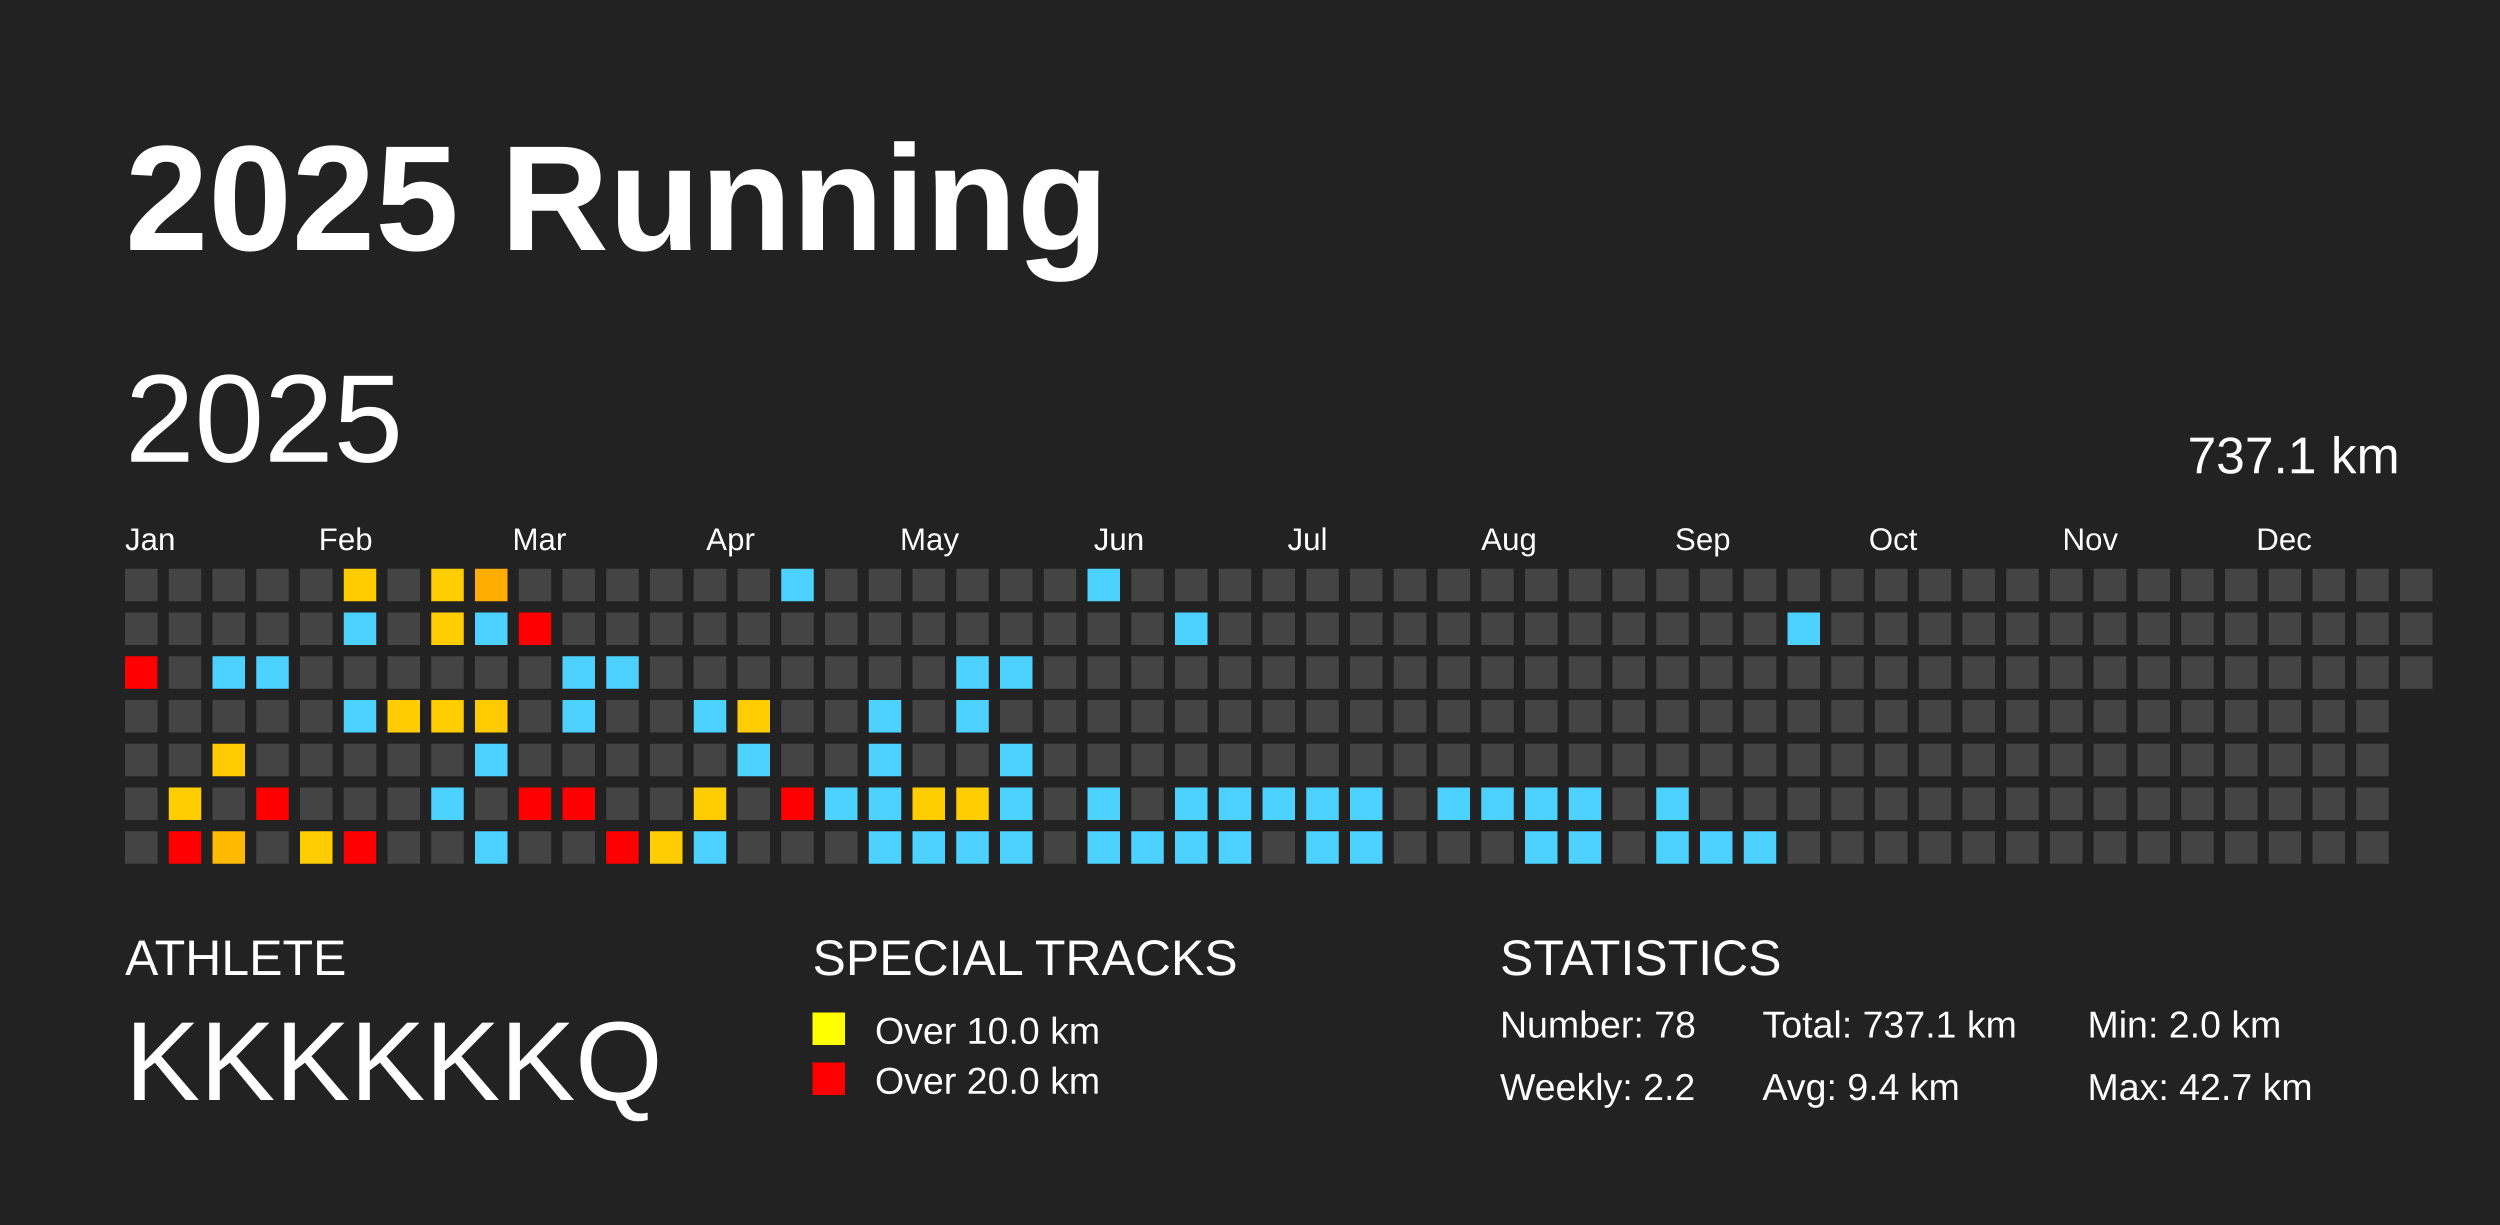
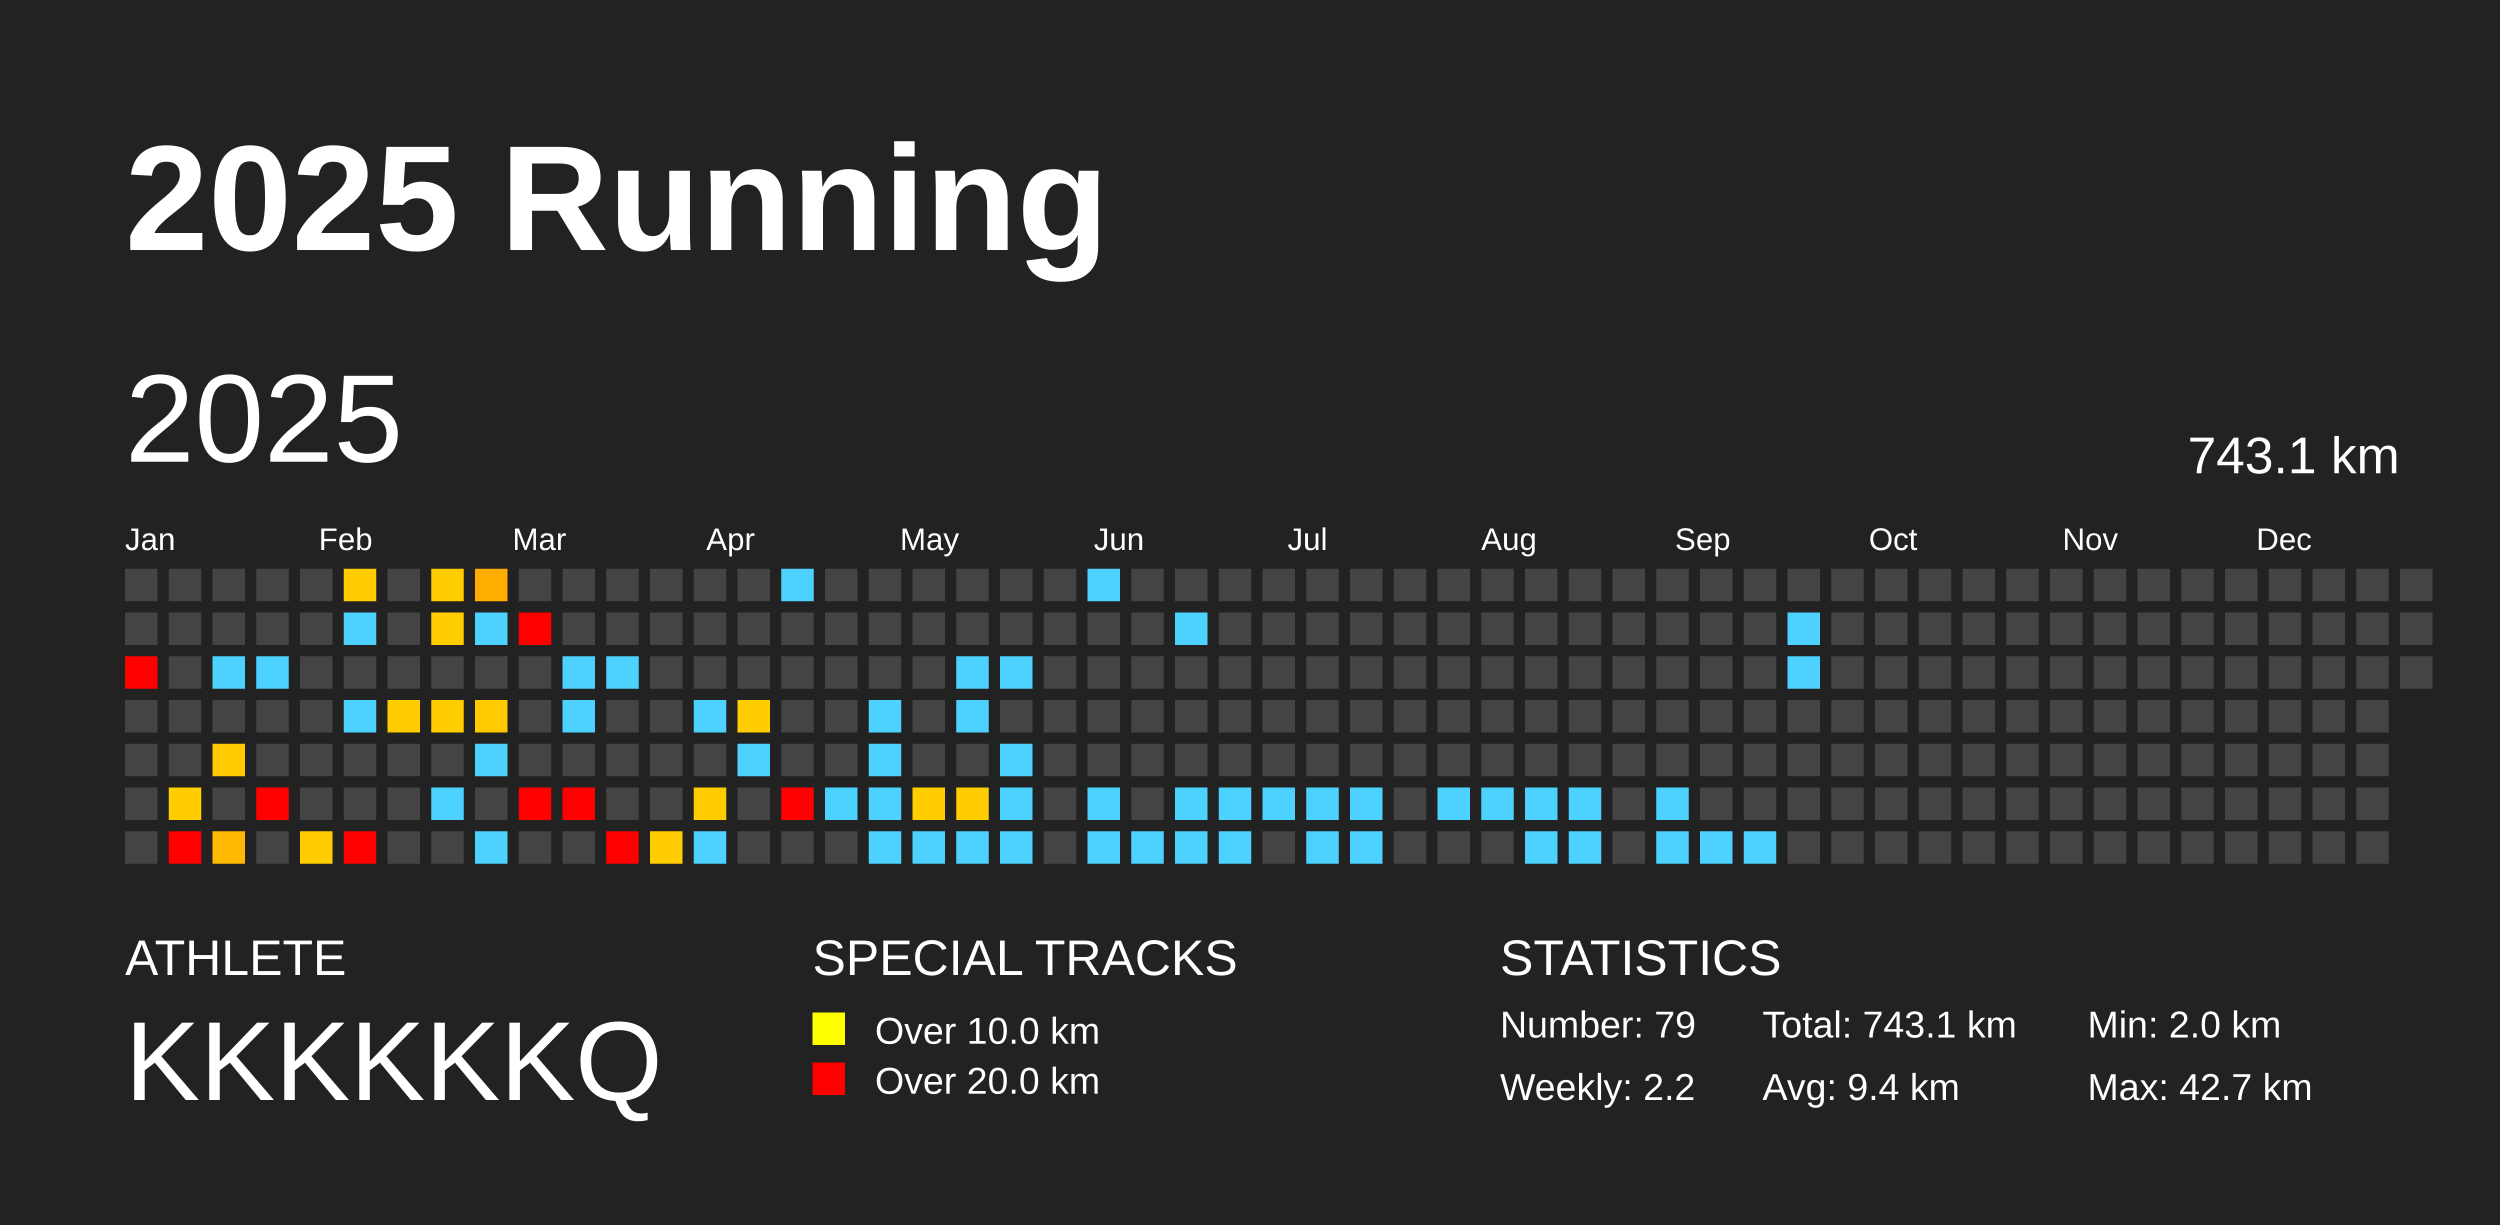
<svg xmlns="http://www.w3.org/2000/svg" baseProfile="full" height="98mm" version="1.1" viewBox="0,0,200,98" width="200mm">
  <defs />
  <rect fill="#222222" height="98" width="200" x="0" y="0" />
  <text fill="#FFFFFF" style="font-size:12px; font-family:Arial; font-weight:bold;" x="10" y="20">2025 Running</text>
  <text fill="#FFFFFF" style="font-size:4px; font-family:Arial" x="10" y="78">ATHLETE</text>
  <text fill="#FFFFFF" style="font-size:9px; font-family:Arial" x="10" y="88">KKKKKKQ</text>
  <text fill="#FFFFFF" style="font-size:4px; font-family:Arial" x="65" y="78">SPECIAL TRACKS</text>
  <rect fill="yellow" height="2.6" width="2.6" x="65" y="81" />
  <text fill="#FFFFFF" style="font-size:3px; font-family:Arial" x="70" y="83.5">Over 10.0 km</text>
  <rect fill="red" height="2.6" width="2.6" x="65" y="85" />
  <text fill="#FFFFFF" style="font-size:3px; font-family:Arial" x="70" y="87.5">Over 20.0 km</text>
  <text fill="#FFFFFF" style="font-size:4px; font-family:Arial" x="120" y="78">STATISTICS</text>
-   <text fill="#FFFFFF" style="font-size:3px; font-family:Arial" x="120" y="83">Number: 78</text>
+   <text fill="#FFFFFF" style="font-size:3px; font-family:Arial" x="120" y="83">Number: 79</text>
  <text fill="#FFFFFF" style="font-size:3px; font-family:Arial" x="120" y="88">Weekly: 2.2</text>
-   <text fill="#FFFFFF" style="font-size:3px; font-family:Arial" x="141" y="83">Total: 737.1 km</text>
+   <text fill="#FFFFFF" style="font-size:3px; font-family:Arial" x="141" y="83">Total: 743.1 km</text>
  <text fill="#FFFFFF" style="font-size:3px; font-family:Arial" x="141" y="88">Avg: 9.4 km</text>
  <text fill="#FFFFFF" style="font-size:3px; font-family:Arial" x="167" y="83">Min: 2.0 km</text>
  <text fill="#FFFFFF" style="font-size:3px; font-family:Arial" x="167" y="88">Max: 42.7 km</text>
  <text dominant-baseline="hanging" fill="#FFFFFF" style="font-size:10.0px; font-family:Arial;" x="10" y="30">2025</text>
-   <text dominant-baseline="hanging" fill="#FFFFFF" style="font-size:4.125px; font-family:Arial;" x="175" y="35">737.1 km</text>
+   <text dominant-baseline="hanging" fill="#FFFFFF" style="font-size:4.125px; font-family:Arial;" x="175" y="35">743.1 km</text>
  <text fill="#FFFFFF" style="font-size:2.5px; font-family:Arial" x="10.0" y="44">Jan</text>
  <text fill="#FFFFFF" style="font-size:2.5px; font-family:Arial" x="25.5" y="44">Feb</text>
  <text fill="#FFFFFF" style="font-size:2.5px; font-family:Arial" x="41.0" y="44">Mar</text>
  <text fill="#FFFFFF" style="font-size:2.5px; font-family:Arial" x="56.5" y="44">Apr</text>
  <text fill="#FFFFFF" style="font-size:2.5px; font-family:Arial" x="72.0" y="44">May</text>
  <text fill="#FFFFFF" style="font-size:2.5px; font-family:Arial" x="87.5" y="44">Jun</text>
  <text fill="#FFFFFF" style="font-size:2.5px; font-family:Arial" x="103.0" y="44">Jul</text>
  <text fill="#FFFFFF" style="font-size:2.5px; font-family:Arial" x="118.5" y="44">Aug</text>
  <text fill="#FFFFFF" style="font-size:2.5px; font-family:Arial" x="134.0" y="44">Sep</text>
  <text fill="#FFFFFF" style="font-size:2.5px; font-family:Arial" x="149.5" y="44">Oct</text>
  <text fill="#FFFFFF" style="font-size:2.5px; font-family:Arial" x="165.0" y="44">Nov</text>
  <text fill="#FFFFFF" style="font-size:2.5px; font-family:Arial" x="180.5" y="44">Dec</text>
  <rect fill="#444444" height="2.6" width="2.6" x="10.0" y="45.5" />
  <rect fill="#444444" height="2.6" width="2.6" x="10.0" y="49.0" />
  <rect fill="red" height="2.6" width="2.6" x="10.0" y="52.5" />
  <rect fill="#444444" height="2.6" width="2.6" x="10.0" y="56.0" />
  <rect fill="#444444" height="2.6" width="2.6" x="10.0" y="59.5" />
  <rect fill="#444444" height="2.6" width="2.6" x="10.0" y="63.0" />
  <rect fill="#444444" height="2.6" width="2.6" x="10.0" y="66.5" />
  <rect fill="#444444" height="2.6" width="2.6" x="13.5" y="45.5" />
  <rect fill="#444444" height="2.6" width="2.6" x="13.5" y="49.0" />
  <rect fill="#444444" height="2.6" width="2.6" x="13.5" y="52.5" />
  <rect fill="#444444" height="2.6" width="2.6" x="13.5" y="56.0" />
  <rect fill="#444444" height="2.6" width="2.6" x="13.5" y="59.5" />
  <rect fill="#ffcd00" height="2.6" width="2.6" x="13.5" y="63.0" />
  <rect fill="red" height="2.6" width="2.6" x="13.5" y="66.5" />
  <rect fill="#444444" height="2.6" width="2.6" x="17.0" y="45.5" />
  <rect fill="#444444" height="2.6" width="2.6" x="17.0" y="49.0" />
  <rect fill="#4dd2ff" height="2.6" width="2.6" x="17.0" y="52.5" />
  <rect fill="#444444" height="2.6" width="2.6" x="17.0" y="56.0" />
  <rect fill="#ffcb00" height="2.6" width="2.6" x="17.0" y="59.5" />
  <rect fill="#444444" height="2.6" width="2.6" x="17.0" y="63.0" />
  <rect fill="#ffb900" height="2.6" width="2.6" x="17.0" y="66.5" />
  <rect fill="#444444" height="2.6" width="2.6" x="20.5" y="45.5" />
  <rect fill="#444444" height="2.6" width="2.6" x="20.5" y="49.0" />
  <rect fill="#4dd2ff" height="2.6" width="2.6" x="20.5" y="52.5" />
  <rect fill="#444444" height="2.6" width="2.6" x="20.5" y="56.0" />
  <rect fill="#444444" height="2.6" width="2.6" x="20.5" y="59.5" />
  <rect fill="red" height="2.6" width="2.6" x="20.5" y="63.0" />
  <rect fill="#444444" height="2.6" width="2.6" x="20.5" y="66.5" />
  <rect fill="#444444" height="2.6" width="2.6" x="24.0" y="45.5" />
  <rect fill="#444444" height="2.6" width="2.6" x="24.0" y="49.0" />
  <rect fill="#444444" height="2.6" width="2.6" x="24.0" y="52.5" />
  <rect fill="#444444" height="2.6" width="2.6" x="24.0" y="56.0" />
  <rect fill="#444444" height="2.6" width="2.6" x="24.0" y="59.5" />
  <rect fill="#444444" height="2.6" width="2.6" x="24.0" y="63.0" />
  <rect fill="#ffcd00" height="2.6" width="2.6" x="24.0" y="66.5" />
  <rect fill="#ffcc00" height="2.6" width="2.6" x="27.5" y="45.5" />
  <rect fill="#4dd2ff" height="2.6" width="2.6" x="27.5" y="49.0" />
  <rect fill="#444444" height="2.6" width="2.6" x="27.5" y="52.5" />
  <rect fill="#4dd2ff" height="2.6" width="2.6" x="27.5" y="56.0" />
  <rect fill="#444444" height="2.6" width="2.6" x="27.5" y="59.5" />
  <rect fill="#444444" height="2.6" width="2.6" x="27.5" y="63.0" />
  <rect fill="red" height="2.6" width="2.6" x="27.5" y="66.5" />
  <rect fill="#444444" height="2.6" width="2.6" x="31.0" y="45.5" />
  <rect fill="#444444" height="2.6" width="2.6" x="31.0" y="49.0" />
  <rect fill="#444444" height="2.6" width="2.6" x="31.0" y="52.5" />
  <rect fill="#ffcc00" height="2.6" width="2.6" x="31.0" y="56.0" />
  <rect fill="#444444" height="2.6" width="2.6" x="31.0" y="59.5" />
  <rect fill="#444444" height="2.6" width="2.6" x="31.0" y="63.0" />
  <rect fill="#444444" height="2.6" width="2.6" x="31.0" y="66.5" />
  <rect fill="#ffcd00" height="2.6" width="2.6" x="34.5" y="45.5" />
  <rect fill="#ffcd00" height="2.6" width="2.6" x="34.5" y="49.0" />
  <rect fill="#444444" height="2.6" width="2.6" x="34.5" y="52.5" />
  <rect fill="#ffcd00" height="2.6" width="2.6" x="34.5" y="56.0" />
  <rect fill="#444444" height="2.6" width="2.6" x="34.5" y="59.5" />
  <rect fill="#4dd2ff" height="2.6" width="2.6" x="34.5" y="63.0" />
  <rect fill="#444444" height="2.6" width="2.6" x="34.5" y="66.5" />
  <rect fill="#ffad00" height="2.6" width="2.6" x="38.0" y="45.5" />
  <rect fill="#4dd2ff" height="2.6" width="2.6" x="38.0" y="49.0" />
  <rect fill="#444444" height="2.6" width="2.6" x="38.0" y="52.5" />
  <rect fill="#ffcb00" height="2.6" width="2.6" x="38.0" y="56.0" />
  <rect fill="#4dd2ff" height="2.6" width="2.6" x="38.0" y="59.5" />
  <rect fill="#444444" height="2.6" width="2.6" x="38.0" y="63.0" />
  <rect fill="#4dd2ff" height="2.6" width="2.6" x="38.0" y="66.5" />
  <rect fill="#444444" height="2.6" width="2.6" x="41.5" y="45.5" />
  <rect fill="red" height="2.6" width="2.6" x="41.5" y="49.0" />
  <rect fill="#444444" height="2.6" width="2.6" x="41.5" y="52.5" />
  <rect fill="#444444" height="2.6" width="2.6" x="41.5" y="56.0" />
  <rect fill="#444444" height="2.6" width="2.6" x="41.5" y="59.5" />
  <rect fill="red" height="2.6" width="2.6" x="41.5" y="63.0" />
  <rect fill="#444444" height="2.6" width="2.6" x="41.5" y="66.5" />
  <rect fill="#444444" height="2.6" width="2.6" x="45.0" y="45.5" />
  <rect fill="#444444" height="2.6" width="2.6" x="45.0" y="49.0" />
  <rect fill="#4dd2ff" height="2.6" width="2.6" x="45.0" y="52.5" />
  <rect fill="#4dd2ff" height="2.6" width="2.6" x="45.0" y="56.0" />
  <rect fill="#444444" height="2.6" width="2.6" x="45.0" y="59.5" />
  <rect fill="red" height="2.6" width="2.6" x="45.0" y="63.0" />
  <rect fill="#444444" height="2.6" width="2.6" x="45.0" y="66.5" />
  <rect fill="#444444" height="2.6" width="2.6" x="48.5" y="45.5" />
  <rect fill="#444444" height="2.6" width="2.6" x="48.5" y="49.0" />
  <rect fill="#4dd2ff" height="2.6" width="2.6" x="48.5" y="52.5" />
  <rect fill="#444444" height="2.6" width="2.6" x="48.5" y="56.0" />
  <rect fill="#444444" height="2.6" width="2.6" x="48.5" y="59.5" />
  <rect fill="#444444" height="2.6" width="2.6" x="48.5" y="63.0" />
  <rect fill="red" height="2.6" width="2.6" x="48.5" y="66.5" />
  <rect fill="#444444" height="2.6" width="2.6" x="52.0" y="45.5" />
  <rect fill="#444444" height="2.6" width="2.6" x="52.0" y="49.0" />
  <rect fill="#444444" height="2.6" width="2.6" x="52.0" y="52.5" />
  <rect fill="#444444" height="2.6" width="2.6" x="52.0" y="56.0" />
  <rect fill="#444444" height="2.6" width="2.6" x="52.0" y="59.5" />
  <rect fill="#444444" height="2.6" width="2.6" x="52.0" y="63.0" />
  <rect fill="#ffcd00" height="2.6" width="2.6" x="52.0" y="66.5" />
  <rect fill="#444444" height="2.6" width="2.6" x="55.5" y="45.5" />
  <rect fill="#444444" height="2.6" width="2.6" x="55.5" y="49.0" />
  <rect fill="#444444" height="2.6" width="2.6" x="55.5" y="52.5" />
  <rect fill="#4dd2ff" height="2.6" width="2.6" x="55.5" y="56.0" />
  <rect fill="#444444" height="2.6" width="2.6" x="55.5" y="59.5" />
  <rect fill="#ffcd00" height="2.6" width="2.6" x="55.5" y="63.0" />
  <rect fill="#4dd2ff" height="2.6" width="2.6" x="55.5" y="66.5" />
  <rect fill="#444444" height="2.6" width="2.6" x="59.0" y="45.5" />
  <rect fill="#444444" height="2.6" width="2.6" x="59.0" y="49.0" />
  <rect fill="#444444" height="2.6" width="2.6" x="59.0" y="52.5" />
  <rect fill="#ffcd00" height="2.6" width="2.6" x="59.0" y="56.0" />
  <rect fill="#4dd2ff" height="2.6" width="2.6" x="59.0" y="59.5" />
  <rect fill="#444444" height="2.6" width="2.6" x="59.0" y="63.0" />
  <rect fill="#444444" height="2.6" width="2.6" x="59.0" y="66.5" />
  <rect fill="#4dd2ff" height="2.6" width="2.6" x="62.5" y="45.5" />
  <rect fill="#444444" height="2.6" width="2.6" x="62.5" y="49.0" />
  <rect fill="#444444" height="2.6" width="2.6" x="62.5" y="52.5" />
  <rect fill="#444444" height="2.6" width="2.6" x="62.5" y="56.0" />
  <rect fill="#444444" height="2.6" width="2.6" x="62.5" y="59.5" />
  <rect fill="red" height="2.6" width="2.6" x="62.5" y="63.0" />
  <rect fill="#444444" height="2.6" width="2.6" x="62.5" y="66.5" />
  <rect fill="#444444" height="2.6" width="2.6" x="66.0" y="45.5" />
  <rect fill="#444444" height="2.6" width="2.6" x="66.0" y="49.0" />
  <rect fill="#444444" height="2.6" width="2.6" x="66.0" y="52.5" />
  <rect fill="#444444" height="2.6" width="2.6" x="66.0" y="56.0" />
  <rect fill="#444444" height="2.6" width="2.6" x="66.0" y="59.5" />
  <rect fill="#4dd2ff" height="2.6" width="2.6" x="66.0" y="63.0" />
  <rect fill="#444444" height="2.6" width="2.6" x="66.0" y="66.5" />
  <rect fill="#444444" height="2.6" width="2.6" x="69.5" y="45.5" />
  <rect fill="#444444" height="2.6" width="2.6" x="69.5" y="49.0" />
  <rect fill="#444444" height="2.6" width="2.6" x="69.5" y="52.5" />
  <rect fill="#4dd2ff" height="2.6" width="2.6" x="69.5" y="56.0" />
  <rect fill="#4dd2ff" height="2.6" width="2.6" x="69.5" y="59.5" />
  <rect fill="#4dd2ff" height="2.6" width="2.6" x="69.5" y="63.0" />
  <rect fill="#4dd2ff" height="2.6" width="2.6" x="69.5" y="66.5" />
  <rect fill="#444444" height="2.6" width="2.6" x="73.0" y="45.5" />
  <rect fill="#444444" height="2.6" width="2.6" x="73.0" y="49.0" />
  <rect fill="#444444" height="2.6" width="2.6" x="73.0" y="52.5" />
  <rect fill="#444444" height="2.6" width="2.6" x="73.0" y="56.0" />
  <rect fill="#444444" height="2.6" width="2.6" x="73.0" y="59.5" />
  <rect fill="#ffcd00" height="2.6" width="2.6" x="73.0" y="63.0" />
  <rect fill="#4dd2ff" height="2.6" width="2.6" x="73.0" y="66.5" />
  <rect fill="#444444" height="2.6" width="2.6" x="76.5" y="45.5" />
  <rect fill="#444444" height="2.6" width="2.6" x="76.5" y="49.0" />
  <rect fill="#4dd2ff" height="2.6" width="2.6" x="76.5" y="52.5" />
  <rect fill="#4dd2ff" height="2.6" width="2.6" x="76.5" y="56.0" />
  <rect fill="#444444" height="2.6" width="2.6" x="76.5" y="59.5" />
  <rect fill="#ffcd00" height="2.6" width="2.6" x="76.5" y="63.0" />
  <rect fill="#4dd2ff" height="2.6" width="2.6" x="76.5" y="66.5" />
  <rect fill="#444444" height="2.6" width="2.6" x="80.0" y="45.5" />
  <rect fill="#444444" height="2.6" width="2.6" x="80.0" y="49.0" />
  <rect fill="#4dd2ff" height="2.6" width="2.6" x="80.0" y="52.5" />
  <rect fill="#444444" height="2.6" width="2.6" x="80.0" y="56.0" />
  <rect fill="#4dd2ff" height="2.6" width="2.6" x="80.0" y="59.5" />
  <rect fill="#4dd2ff" height="2.6" width="2.6" x="80.0" y="63.0" />
  <rect fill="#4dd2ff" height="2.6" width="2.6" x="80.0" y="66.5" />
  <rect fill="#444444" height="2.6" width="2.6" x="83.5" y="45.5" />
  <rect fill="#444444" height="2.6" width="2.6" x="83.5" y="49.0" />
  <rect fill="#444444" height="2.6" width="2.6" x="83.5" y="52.5" />
  <rect fill="#444444" height="2.6" width="2.6" x="83.5" y="56.0" />
  <rect fill="#444444" height="2.6" width="2.6" x="83.5" y="59.5" />
  <rect fill="#444444" height="2.6" width="2.6" x="83.5" y="63.0" />
  <rect fill="#444444" height="2.6" width="2.6" x="83.5" y="66.5" />
  <rect fill="#4dd2ff" height="2.6" width="2.6" x="87.0" y="45.5" />
  <rect fill="#444444" height="2.6" width="2.6" x="87.0" y="49.0" />
  <rect fill="#444444" height="2.6" width="2.6" x="87.0" y="52.5" />
  <rect fill="#444444" height="2.6" width="2.6" x="87.0" y="56.0" />
  <rect fill="#444444" height="2.6" width="2.6" x="87.0" y="59.5" />
  <rect fill="#4dd2ff" height="2.6" width="2.6" x="87.0" y="63.0" />
  <rect fill="#4dd2ff" height="2.6" width="2.6" x="87.0" y="66.5" />
  <rect fill="#444444" height="2.6" width="2.6" x="90.5" y="45.5" />
  <rect fill="#444444" height="2.6" width="2.6" x="90.5" y="49.0" />
  <rect fill="#444444" height="2.6" width="2.6" x="90.5" y="52.5" />
  <rect fill="#444444" height="2.6" width="2.6" x="90.5" y="56.0" />
  <rect fill="#444444" height="2.6" width="2.6" x="90.5" y="59.5" />
  <rect fill="#444444" height="2.6" width="2.6" x="90.5" y="63.0" />
  <rect fill="#4dd2ff" height="2.6" width="2.6" x="90.5" y="66.5" />
  <rect fill="#444444" height="2.6" width="2.6" x="94.0" y="45.5" />
  <rect fill="#4dd2ff" height="2.6" width="2.6" x="94.0" y="49.0" />
  <rect fill="#444444" height="2.6" width="2.6" x="94.0" y="52.5" />
  <rect fill="#444444" height="2.6" width="2.6" x="94.0" y="56.0" />
  <rect fill="#444444" height="2.6" width="2.6" x="94.0" y="59.5" />
  <rect fill="#4dd2ff" height="2.6" width="2.6" x="94.0" y="63.0" />
  <rect fill="#4dd2ff" height="2.6" width="2.6" x="94.0" y="66.5" />
  <rect fill="#444444" height="2.6" width="2.6" x="97.5" y="45.5" />
  <rect fill="#444444" height="2.6" width="2.6" x="97.5" y="49.0" />
  <rect fill="#444444" height="2.6" width="2.6" x="97.5" y="52.5" />
  <rect fill="#444444" height="2.6" width="2.6" x="97.5" y="56.0" />
  <rect fill="#444444" height="2.6" width="2.6" x="97.5" y="59.5" />
  <rect fill="#4dd2ff" height="2.6" width="2.6" x="97.5" y="63.0" />
  <rect fill="#4dd2ff" height="2.6" width="2.6" x="97.5" y="66.5" />
  <rect fill="#444444" height="2.6" width="2.6" x="101.0" y="45.5" />
  <rect fill="#444444" height="2.6" width="2.6" x="101.0" y="49.0" />
  <rect fill="#444444" height="2.6" width="2.6" x="101.0" y="52.5" />
  <rect fill="#444444" height="2.6" width="2.6" x="101.0" y="56.0" />
  <rect fill="#444444" height="2.6" width="2.6" x="101.0" y="59.5" />
  <rect fill="#4dd2ff" height="2.6" width="2.6" x="101.0" y="63.0" />
  <rect fill="#444444" height="2.6" width="2.6" x="101.0" y="66.5" />
  <rect fill="#444444" height="2.6" width="2.6" x="104.5" y="45.5" />
  <rect fill="#444444" height="2.6" width="2.6" x="104.5" y="49.0" />
  <rect fill="#444444" height="2.6" width="2.6" x="104.5" y="52.5" />
  <rect fill="#444444" height="2.6" width="2.6" x="104.5" y="56.0" />
  <rect fill="#444444" height="2.6" width="2.6" x="104.5" y="59.5" />
  <rect fill="#4dd2ff" height="2.6" width="2.6" x="104.5" y="63.0" />
  <rect fill="#4dd2ff" height="2.6" width="2.6" x="104.5" y="66.5" />
  <rect fill="#444444" height="2.6" width="2.6" x="108.0" y="45.5" />
  <rect fill="#444444" height="2.6" width="2.6" x="108.0" y="49.0" />
  <rect fill="#444444" height="2.6" width="2.6" x="108.0" y="52.5" />
  <rect fill="#444444" height="2.6" width="2.6" x="108.0" y="56.0" />
  <rect fill="#444444" height="2.6" width="2.6" x="108.0" y="59.5" />
  <rect fill="#4dd2ff" height="2.6" width="2.6" x="108.0" y="63.0" />
  <rect fill="#4dd2ff" height="2.6" width="2.6" x="108.0" y="66.5" />
  <rect fill="#444444" height="2.6" width="2.6" x="111.5" y="45.5" />
  <rect fill="#444444" height="2.6" width="2.6" x="111.5" y="49.0" />
  <rect fill="#444444" height="2.6" width="2.6" x="111.5" y="52.5" />
  <rect fill="#444444" height="2.6" width="2.6" x="111.5" y="56.0" />
  <rect fill="#444444" height="2.6" width="2.6" x="111.5" y="59.5" />
  <rect fill="#444444" height="2.6" width="2.6" x="111.5" y="63.0" />
  <rect fill="#444444" height="2.6" width="2.6" x="111.5" y="66.5" />
  <rect fill="#444444" height="2.6" width="2.6" x="115.0" y="45.5" />
  <rect fill="#444444" height="2.6" width="2.6" x="115.0" y="49.0" />
  <rect fill="#444444" height="2.6" width="2.6" x="115.0" y="52.5" />
  <rect fill="#444444" height="2.6" width="2.6" x="115.0" y="56.0" />
  <rect fill="#444444" height="2.6" width="2.6" x="115.0" y="59.5" />
  <rect fill="#4dd2ff" height="2.6" width="2.6" x="115.0" y="63.0" />
  <rect fill="#444444" height="2.6" width="2.6" x="115.0" y="66.5" />
  <rect fill="#444444" height="2.6" width="2.6" x="118.5" y="45.5" />
  <rect fill="#444444" height="2.6" width="2.6" x="118.5" y="49.0" />
  <rect fill="#444444" height="2.6" width="2.6" x="118.5" y="52.5" />
  <rect fill="#444444" height="2.6" width="2.6" x="118.5" y="56.0" />
  <rect fill="#444444" height="2.6" width="2.6" x="118.5" y="59.5" />
  <rect fill="#4dd2ff" height="2.6" width="2.6" x="118.5" y="63.0" />
  <rect fill="#444444" height="2.6" width="2.6" x="118.5" y="66.5" />
  <rect fill="#444444" height="2.6" width="2.6" x="122.0" y="45.5" />
  <rect fill="#444444" height="2.6" width="2.6" x="122.0" y="49.0" />
  <rect fill="#444444" height="2.6" width="2.6" x="122.0" y="52.5" />
  <rect fill="#444444" height="2.6" width="2.6" x="122.0" y="56.0" />
  <rect fill="#444444" height="2.6" width="2.6" x="122.0" y="59.5" />
  <rect fill="#4dd2ff" height="2.6" width="2.6" x="122.0" y="63.0" />
  <rect fill="#4dd2ff" height="2.6" width="2.6" x="122.0" y="66.5" />
  <rect fill="#444444" height="2.6" width="2.6" x="125.5" y="45.5" />
  <rect fill="#444444" height="2.6" width="2.6" x="125.5" y="49.0" />
  <rect fill="#444444" height="2.6" width="2.6" x="125.5" y="52.5" />
  <rect fill="#444444" height="2.6" width="2.6" x="125.5" y="56.0" />
  <rect fill="#444444" height="2.6" width="2.6" x="125.5" y="59.5" />
  <rect fill="#4dd2ff" height="2.6" width="2.6" x="125.5" y="63.0" />
  <rect fill="#4dd2ff" height="2.6" width="2.6" x="125.5" y="66.5" />
  <rect fill="#444444" height="2.6" width="2.6" x="129.0" y="45.5" />
  <rect fill="#444444" height="2.6" width="2.6" x="129.0" y="49.0" />
  <rect fill="#444444" height="2.6" width="2.6" x="129.0" y="52.5" />
  <rect fill="#444444" height="2.6" width="2.6" x="129.0" y="56.0" />
  <rect fill="#444444" height="2.6" width="2.6" x="129.0" y="59.5" />
  <rect fill="#444444" height="2.6" width="2.6" x="129.0" y="63.0" />
  <rect fill="#444444" height="2.6" width="2.6" x="129.0" y="66.5" />
  <rect fill="#444444" height="2.6" width="2.6" x="132.5" y="45.5" />
  <rect fill="#444444" height="2.6" width="2.6" x="132.5" y="49.0" />
  <rect fill="#444444" height="2.6" width="2.6" x="132.5" y="52.5" />
  <rect fill="#444444" height="2.6" width="2.6" x="132.5" y="56.0" />
  <rect fill="#444444" height="2.6" width="2.6" x="132.5" y="59.5" />
  <rect fill="#4dd2ff" height="2.6" width="2.6" x="132.5" y="63.0" />
  <rect fill="#4dd2ff" height="2.6" width="2.6" x="132.5" y="66.5" />
  <rect fill="#444444" height="2.6" width="2.6" x="136.0" y="45.5" />
  <rect fill="#444444" height="2.6" width="2.6" x="136.0" y="49.0" />
  <rect fill="#444444" height="2.6" width="2.6" x="136.0" y="52.5" />
  <rect fill="#444444" height="2.6" width="2.6" x="136.0" y="56.0" />
  <rect fill="#444444" height="2.6" width="2.6" x="136.0" y="59.5" />
  <rect fill="#444444" height="2.6" width="2.6" x="136.0" y="63.0" />
  <rect fill="#4dd2ff" height="2.6" width="2.6" x="136.0" y="66.5" />
  <rect fill="#444444" height="2.6" width="2.6" x="139.5" y="45.5" />
  <rect fill="#444444" height="2.6" width="2.6" x="139.5" y="49.0" />
  <rect fill="#444444" height="2.6" width="2.6" x="139.5" y="52.5" />
  <rect fill="#444444" height="2.6" width="2.6" x="139.5" y="56.0" />
  <rect fill="#444444" height="2.6" width="2.6" x="139.5" y="59.5" />
  <rect fill="#444444" height="2.6" width="2.6" x="139.5" y="63.0" />
  <rect fill="#4dd2ff" height="2.6" width="2.6" x="139.5" y="66.5" />
  <rect fill="#444444" height="2.6" width="2.6" x="143.0" y="45.5" />
  <rect fill="#4dd2ff" height="2.6" width="2.6" x="143.0" y="49.0" />
-   <rect fill="#444444" height="2.6" width="2.6" x="143.0" y="52.5" />
+   <rect fill="#4dd2ff" height="2.6" width="2.6" x="143.0" y="52.5" />
  <rect fill="#444444" height="2.6" width="2.6" x="143.0" y="56.0" />
  <rect fill="#444444" height="2.6" width="2.6" x="143.0" y="59.5" />
  <rect fill="#444444" height="2.6" width="2.6" x="143.0" y="63.0" />
  <rect fill="#444444" height="2.6" width="2.6" x="143.0" y="66.5" />
  <rect fill="#444444" height="2.6" width="2.6" x="146.5" y="45.5" />
  <rect fill="#444444" height="2.6" width="2.6" x="146.5" y="49.0" />
  <rect fill="#444444" height="2.6" width="2.6" x="146.5" y="52.5" />
  <rect fill="#444444" height="2.6" width="2.6" x="146.5" y="56.0" />
  <rect fill="#444444" height="2.6" width="2.6" x="146.5" y="59.5" />
  <rect fill="#444444" height="2.6" width="2.6" x="146.5" y="63.0" />
  <rect fill="#444444" height="2.6" width="2.6" x="146.5" y="66.5" />
  <rect fill="#444444" height="2.6" width="2.6" x="150.0" y="45.5" />
  <rect fill="#444444" height="2.6" width="2.6" x="150.0" y="49.0" />
  <rect fill="#444444" height="2.6" width="2.6" x="150.0" y="52.5" />
  <rect fill="#444444" height="2.6" width="2.6" x="150.0" y="56.0" />
  <rect fill="#444444" height="2.6" width="2.6" x="150.0" y="59.5" />
  <rect fill="#444444" height="2.6" width="2.6" x="150.0" y="63.0" />
  <rect fill="#444444" height="2.6" width="2.6" x="150.0" y="66.5" />
  <rect fill="#444444" height="2.6" width="2.6" x="153.5" y="45.5" />
  <rect fill="#444444" height="2.6" width="2.6" x="153.5" y="49.0" />
  <rect fill="#444444" height="2.6" width="2.6" x="153.5" y="52.5" />
  <rect fill="#444444" height="2.6" width="2.6" x="153.5" y="56.0" />
  <rect fill="#444444" height="2.6" width="2.6" x="153.5" y="59.5" />
  <rect fill="#444444" height="2.6" width="2.6" x="153.5" y="63.0" />
  <rect fill="#444444" height="2.6" width="2.6" x="153.5" y="66.5" />
  <rect fill="#444444" height="2.6" width="2.6" x="157.0" y="45.5" />
  <rect fill="#444444" height="2.6" width="2.6" x="157.0" y="49.0" />
  <rect fill="#444444" height="2.6" width="2.6" x="157.0" y="52.5" />
  <rect fill="#444444" height="2.6" width="2.6" x="157.0" y="56.0" />
  <rect fill="#444444" height="2.6" width="2.6" x="157.0" y="59.5" />
  <rect fill="#444444" height="2.6" width="2.6" x="157.0" y="63.0" />
  <rect fill="#444444" height="2.6" width="2.6" x="157.0" y="66.5" />
  <rect fill="#444444" height="2.6" width="2.6" x="160.5" y="45.5" />
  <rect fill="#444444" height="2.6" width="2.6" x="160.5" y="49.0" />
  <rect fill="#444444" height="2.6" width="2.6" x="160.5" y="52.5" />
  <rect fill="#444444" height="2.6" width="2.6" x="160.5" y="56.0" />
  <rect fill="#444444" height="2.6" width="2.6" x="160.5" y="59.5" />
  <rect fill="#444444" height="2.6" width="2.6" x="160.5" y="63.0" />
  <rect fill="#444444" height="2.6" width="2.6" x="160.5" y="66.5" />
  <rect fill="#444444" height="2.6" width="2.6" x="164.0" y="45.5" />
  <rect fill="#444444" height="2.6" width="2.6" x="164.0" y="49.0" />
  <rect fill="#444444" height="2.6" width="2.6" x="164.0" y="52.5" />
  <rect fill="#444444" height="2.6" width="2.6" x="164.0" y="56.0" />
  <rect fill="#444444" height="2.6" width="2.6" x="164.0" y="59.5" />
  <rect fill="#444444" height="2.6" width="2.6" x="164.0" y="63.0" />
  <rect fill="#444444" height="2.6" width="2.6" x="164.0" y="66.5" />
  <rect fill="#444444" height="2.6" width="2.6" x="167.5" y="45.5" />
  <rect fill="#444444" height="2.6" width="2.6" x="167.5" y="49.0" />
  <rect fill="#444444" height="2.6" width="2.6" x="167.5" y="52.5" />
  <rect fill="#444444" height="2.6" width="2.6" x="167.5" y="56.0" />
  <rect fill="#444444" height="2.6" width="2.6" x="167.5" y="59.5" />
  <rect fill="#444444" height="2.6" width="2.6" x="167.5" y="63.0" />
  <rect fill="#444444" height="2.6" width="2.6" x="167.5" y="66.5" />
  <rect fill="#444444" height="2.6" width="2.6" x="171.0" y="45.5" />
  <rect fill="#444444" height="2.6" width="2.6" x="171.0" y="49.0" />
  <rect fill="#444444" height="2.6" width="2.6" x="171.0" y="52.5" />
  <rect fill="#444444" height="2.6" width="2.6" x="171.0" y="56.0" />
  <rect fill="#444444" height="2.6" width="2.6" x="171.0" y="59.5" />
  <rect fill="#444444" height="2.6" width="2.6" x="171.0" y="63.0" />
  <rect fill="#444444" height="2.6" width="2.6" x="171.0" y="66.5" />
  <rect fill="#444444" height="2.6" width="2.6" x="174.5" y="45.5" />
  <rect fill="#444444" height="2.6" width="2.6" x="174.5" y="49.0" />
  <rect fill="#444444" height="2.6" width="2.6" x="174.5" y="52.5" />
  <rect fill="#444444" height="2.6" width="2.6" x="174.5" y="56.0" />
  <rect fill="#444444" height="2.6" width="2.6" x="174.5" y="59.5" />
  <rect fill="#444444" height="2.6" width="2.6" x="174.5" y="63.0" />
  <rect fill="#444444" height="2.6" width="2.6" x="174.5" y="66.5" />
  <rect fill="#444444" height="2.6" width="2.6" x="178.0" y="45.5" />
  <rect fill="#444444" height="2.6" width="2.6" x="178.0" y="49.0" />
  <rect fill="#444444" height="2.6" width="2.6" x="178.0" y="52.5" />
  <rect fill="#444444" height="2.6" width="2.6" x="178.0" y="56.0" />
  <rect fill="#444444" height="2.6" width="2.6" x="178.0" y="59.5" />
  <rect fill="#444444" height="2.6" width="2.6" x="178.0" y="63.0" />
  <rect fill="#444444" height="2.6" width="2.6" x="178.0" y="66.5" />
  <rect fill="#444444" height="2.6" width="2.6" x="181.5" y="45.5" />
  <rect fill="#444444" height="2.6" width="2.6" x="181.5" y="49.0" />
  <rect fill="#444444" height="2.6" width="2.6" x="181.5" y="52.5" />
  <rect fill="#444444" height="2.6" width="2.6" x="181.5" y="56.0" />
  <rect fill="#444444" height="2.6" width="2.6" x="181.5" y="59.5" />
  <rect fill="#444444" height="2.6" width="2.6" x="181.5" y="63.0" />
  <rect fill="#444444" height="2.6" width="2.6" x="181.5" y="66.5" />
  <rect fill="#444444" height="2.6" width="2.6" x="185.0" y="45.5" />
  <rect fill="#444444" height="2.6" width="2.6" x="185.0" y="49.0" />
  <rect fill="#444444" height="2.6" width="2.6" x="185.0" y="52.5" />
  <rect fill="#444444" height="2.6" width="2.6" x="185.0" y="56.0" />
  <rect fill="#444444" height="2.6" width="2.6" x="185.0" y="59.5" />
  <rect fill="#444444" height="2.6" width="2.6" x="185.0" y="63.0" />
  <rect fill="#444444" height="2.6" width="2.6" x="185.0" y="66.5" />
  <rect fill="#444444" height="2.6" width="2.6" x="188.5" y="45.5" />
  <rect fill="#444444" height="2.6" width="2.6" x="188.5" y="49.0" />
  <rect fill="#444444" height="2.6" width="2.6" x="188.5" y="52.5" />
  <rect fill="#444444" height="2.6" width="2.6" x="188.5" y="56.0" />
  <rect fill="#444444" height="2.6" width="2.6" x="188.5" y="59.5" />
  <rect fill="#444444" height="2.6" width="2.6" x="188.5" y="63.0" />
  <rect fill="#444444" height="2.6" width="2.6" x="188.5" y="66.5" />
  <rect fill="#444444" height="2.6" width="2.6" x="192.0" y="45.5" />
  <rect fill="#444444" height="2.6" width="2.6" x="192.0" y="49.0" />
  <rect fill="#444444" height="2.6" width="2.6" x="192.0" y="52.5" />
</svg>
